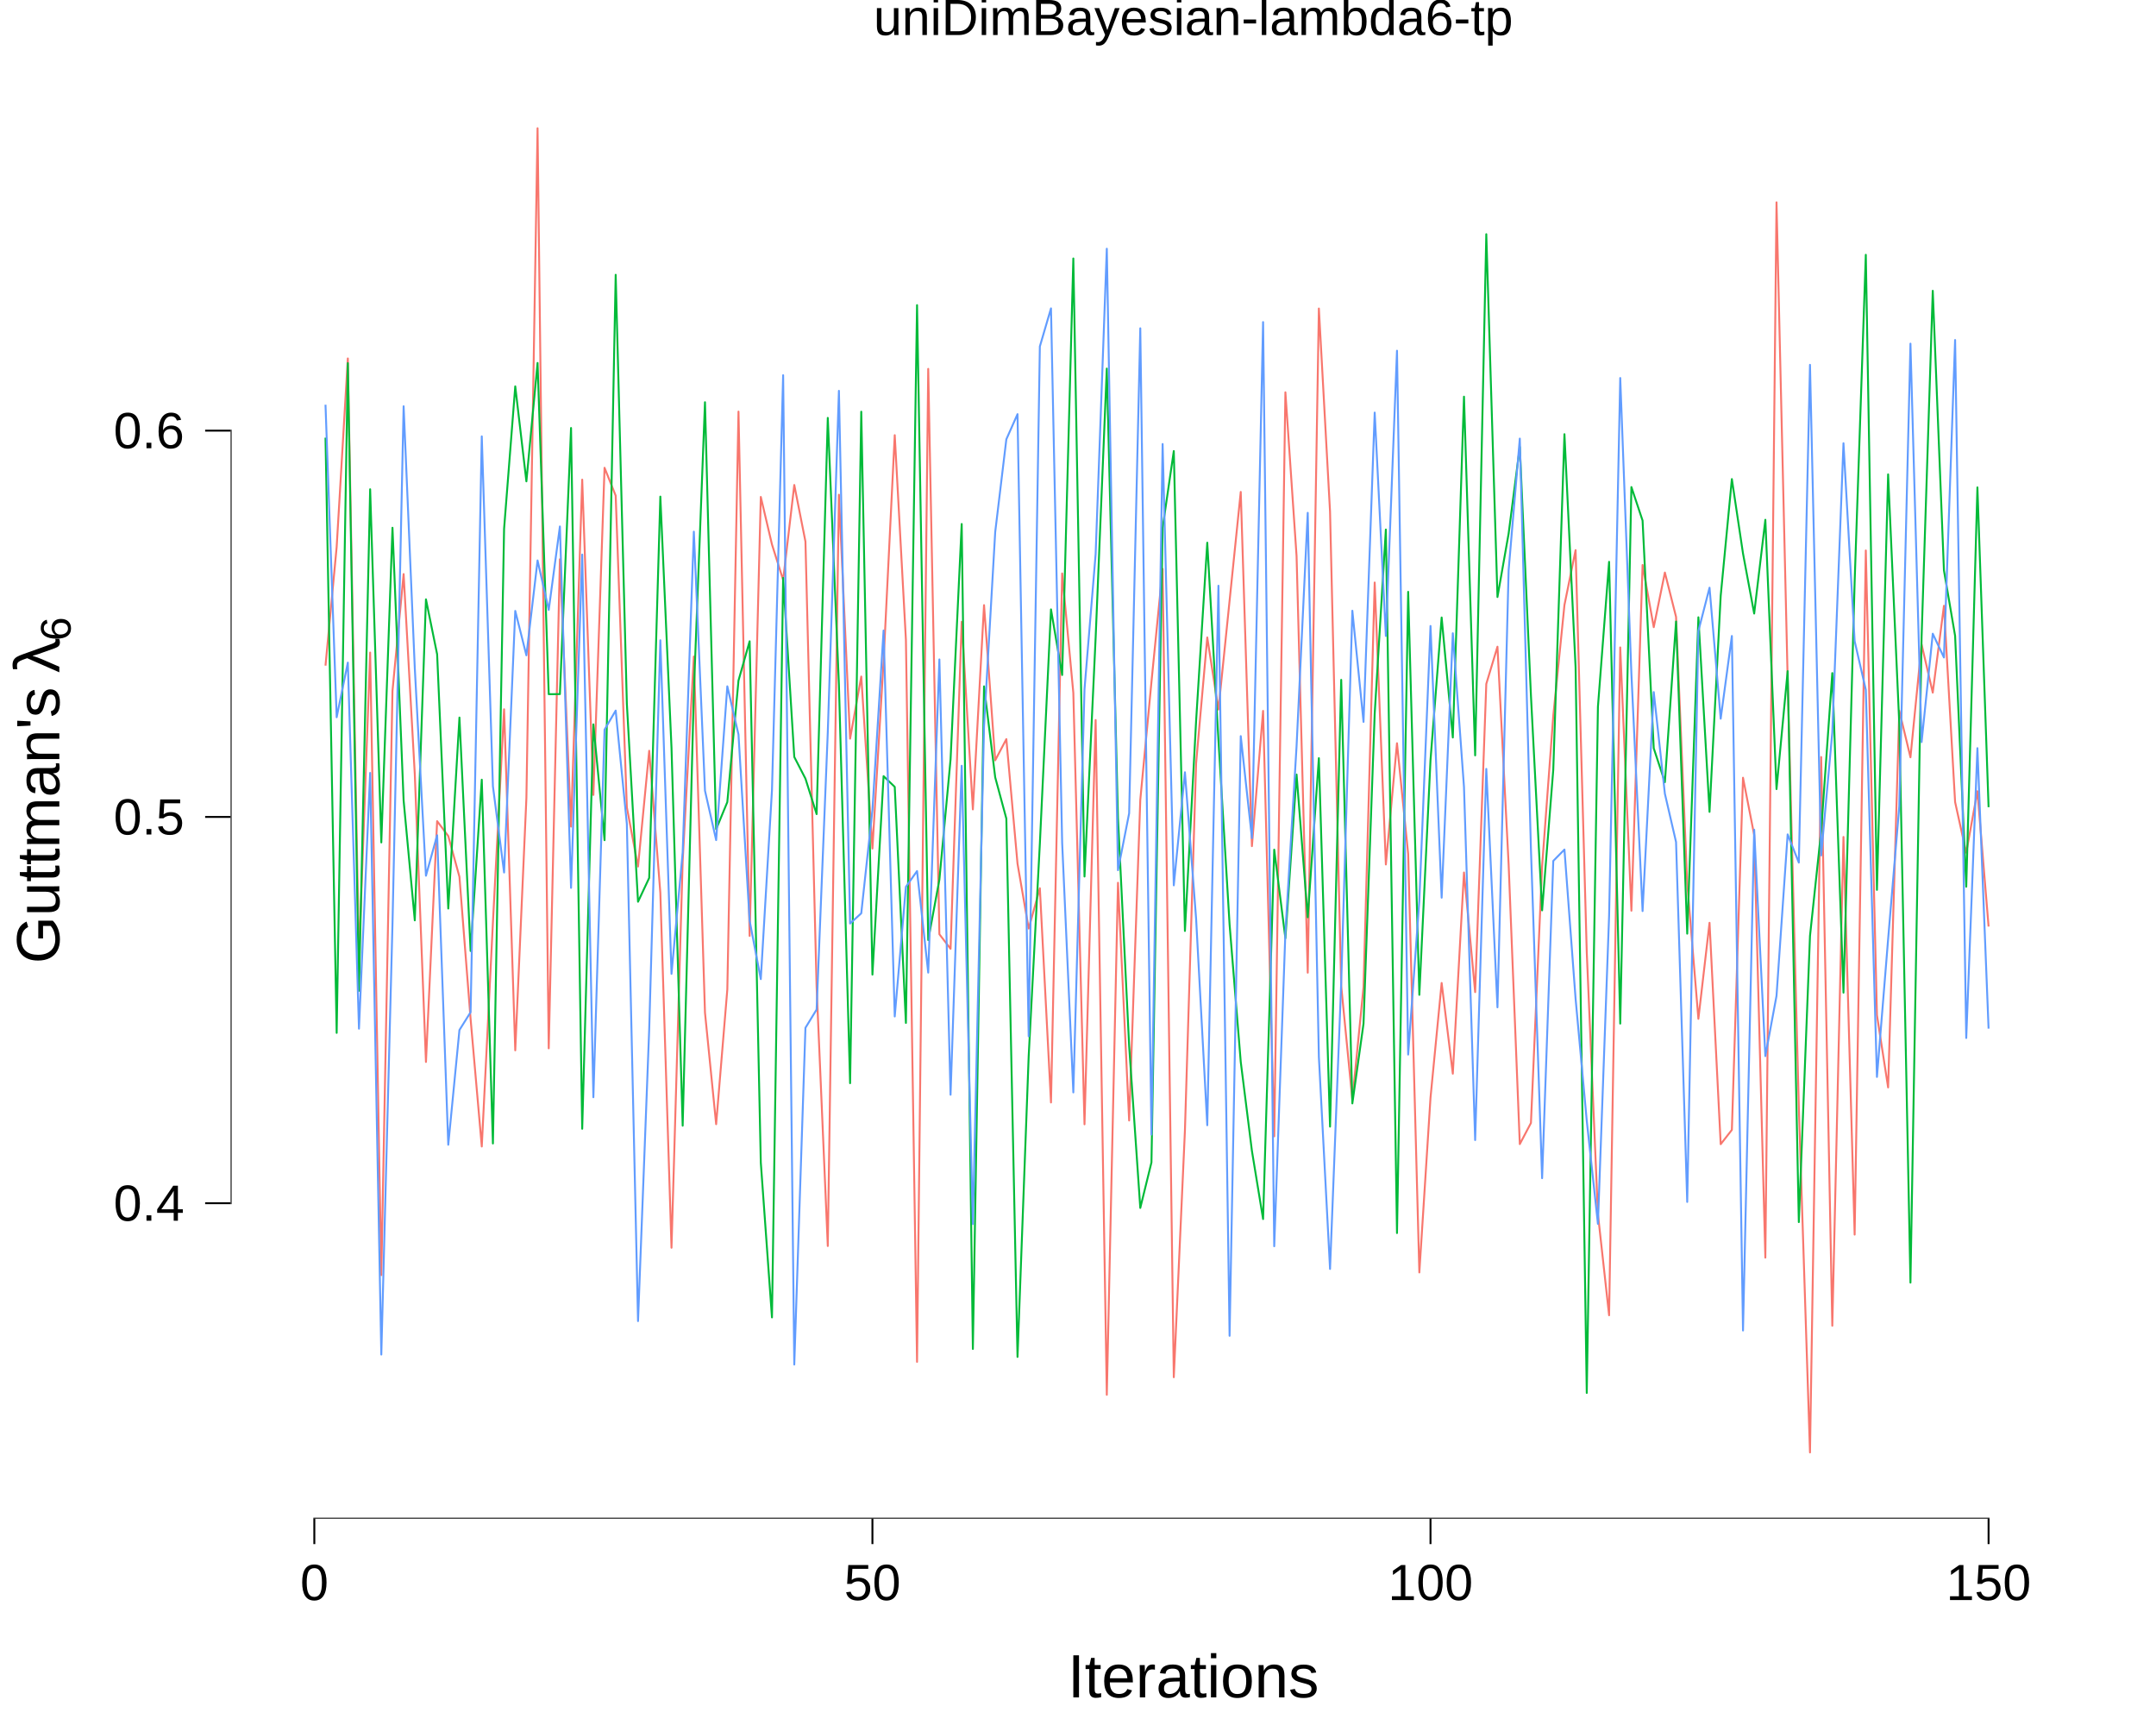
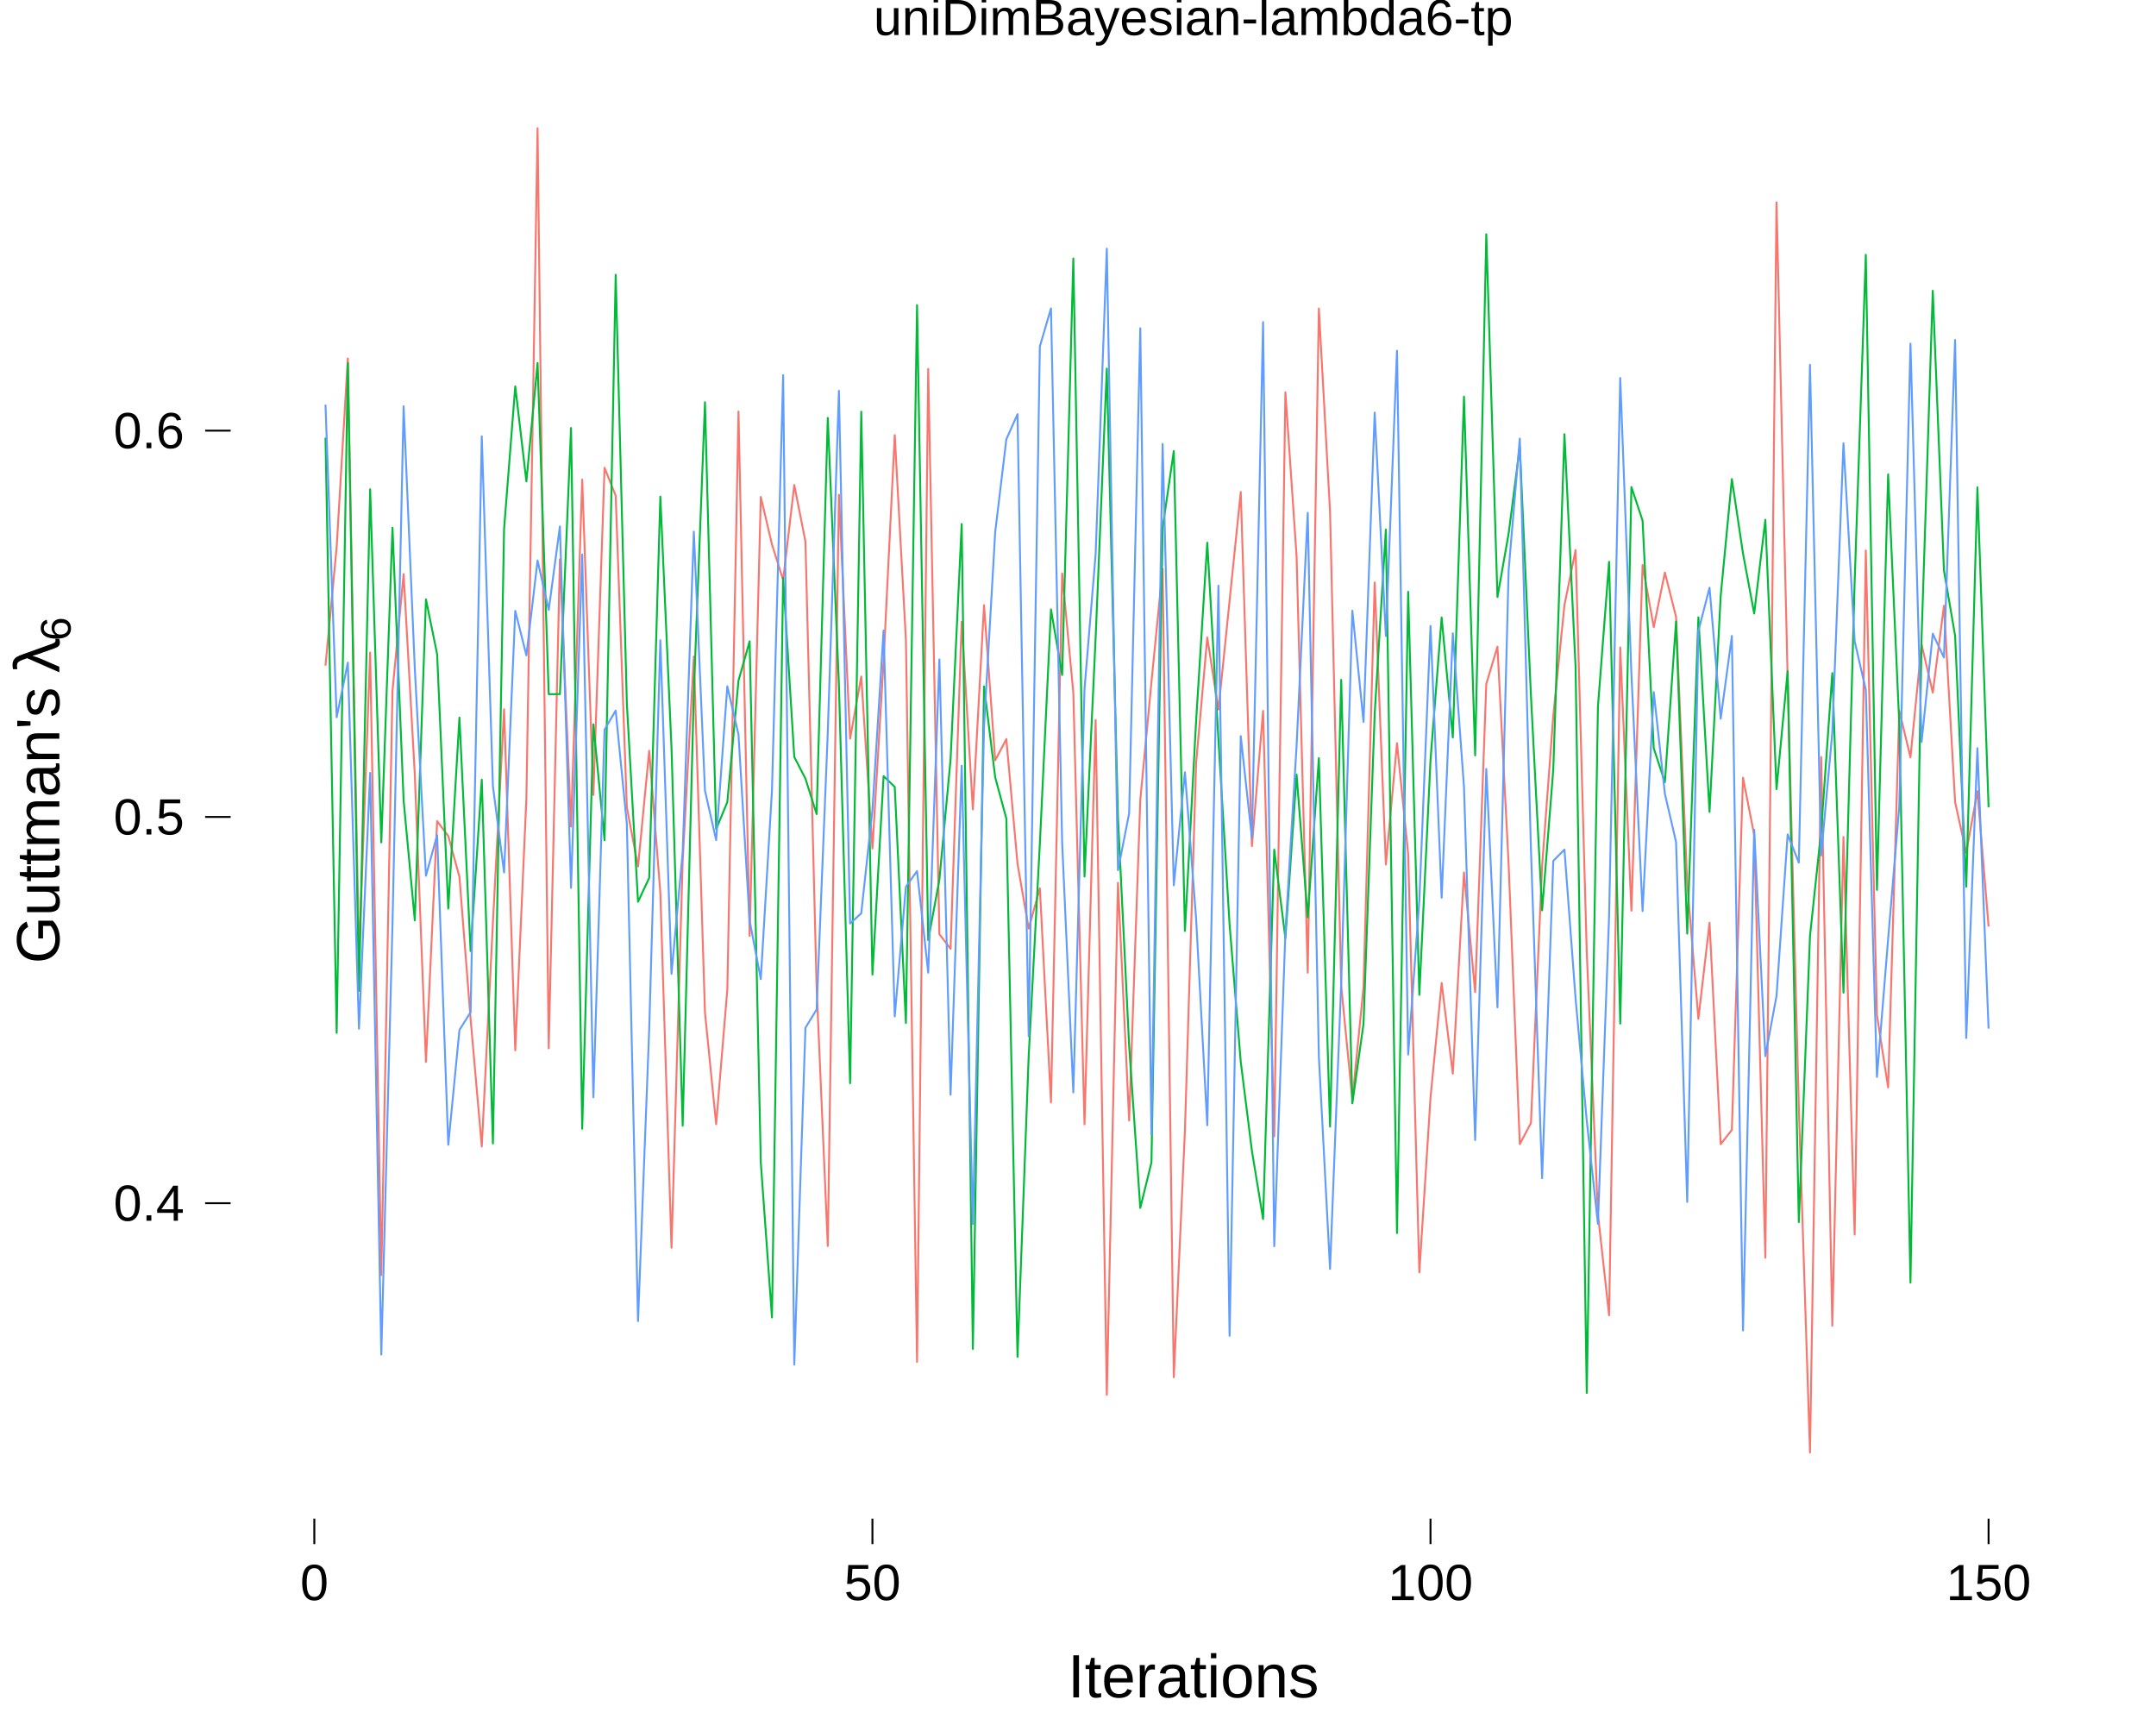
<svg xmlns="http://www.w3.org/2000/svg" viewBox="0 0 720.00 576.00">
  <defs>
    <style type="text/css">
    line, polyline, polygon, path, rect, circle {
      fill: none;
      stroke: #000000;
      stroke-linecap: round;
      stroke-linejoin: round;
      stroke-miterlimit: 10.00;
    }
  </style>
  </defs>
  <rect width="100%" height="100%" style="stroke: none; fill: #FFFFFF;" />
  <rect x="0.00" y="0.00" width="720.00" height="576.00" style="stroke-width: 10.67; stroke: none;" />
  <defs>
    <clipPath id="cpNzcuMDJ8NzIwLjAwfDUwNy4xMHwyMC43MQ==">
      <rect x="77.02" y="20.71" width="642.98" height="486.38" />
    </clipPath>
  </defs>
  <rect x="77.02" y="20.71" width="642.98" height="486.38" style="stroke-width: 10.67; stroke: none;" clip-path="url(#cpNzcuMDJ8NzIwLjAwfDUwNy4xMHwyMC43MQ==)" />
  <polyline points="108.70,222.27 112.43,182.62 116.16,119.69 119.88,320.05 123.61,217.90 127.34,425.79 131.07,230.72 134.79,191.69 138.52,258.54 142.25,354.60 145.98,274.19 149.70,279.16 153.43,292.77 157.16,340.31 160.89,382.83 164.61,308.04 168.34,236.84 172.07,350.72 175.79,266.49 179.52,42.82 183.25,350.05 186.98,186.74 190.70,276.01 194.43,160.16 198.16,265.44 201.89,156.20 205.61,165.51 209.34,269.60 213.07,289.35 216.80,250.69 220.52,298.12 224.25,416.64 227.98,287.48 231.71,219.23 235.43,338.14 239.16,375.38 242.89,330.39 246.62,137.44 250.34,312.51 254.07,165.93 257.80,181.80 261.53,193.65 265.25,161.94 268.98,180.83 272.71,329.57 276.44,416.06 280.16,165.20 283.89,246.65 287.62,225.90 291.35,283.34 295.07,220.84 298.80,145.31 302.53,213.65 306.25,454.74 309.98,123.17 313.71,311.96 317.44,316.81 321.16,207.62 324.89,270.27 328.62,202.06 332.35,253.88 336.07,246.80 339.80,288.38 343.53,310.05 347.26,296.60 350.98,368.13 354.71,191.48 358.44,231.37 362.17,375.42 365.89,240.43 369.62,465.74 373.35,294.77 377.08,374.15 380.80,267.09 384.53,227.72 388.26,189.97 391.99,459.87 395.71,377.46 399.44,254.88 403.17,212.85 406.90,236.91 410.62,200.61 414.35,164.26 418.08,282.54 421.81,237.38 425.53,379.44 429.26,131.00 432.99,185.66 436.72,324.79 440.44,103.02 444.17,170.85 447.90,329.23 451.62,367.22 455.35,329.60 459.08,194.51 462.81,288.66 466.53,248.18 470.26,285.18 473.99,424.89 477.72,366.54 481.44,328.23 485.17,358.52 488.90,291.34 492.63,331.28 496.35,228.36 500.08,215.94 503.81,288.66 507.54,382.03 511.26,374.98 514.99,289.18 518.72,239.02 522.45,202.03 526.17,183.69 529.90,317.93 533.63,405.38 537.36,439.19 541.08,216.18 544.81,304.09 548.54,188.65 552.27,209.42 555.99,191.18 559.72,205.98 563.45,294.94 567.18,340.20 570.90,308.13 574.63,382.06 578.36,377.28 582.08,259.69 585.81,278.80 589.54,419.94 593.27,67.56 596.99,226.60 600.72,369.68 604.45,484.99 608.18,252.78 611.90,442.68 615.63,279.47 619.36,412.25 623.09,183.81 626.81,338.96 630.54,363.11 634.27,237.32 638.00,252.87 641.72,215.19 645.45,231.28 649.18,202.28 652.91,267.81 656.63,284.72 660.36,264.19 664.09,309.39 " style="stroke-width: 0.64; stroke: #F8766D; stroke-linecap: butt;" clip-path="url(#cpNzcuMDJ8NzIwLjAwfDUwNy4xMHwyMC43MQ==)" />
  <polyline points="108.70,146.14 112.43,344.89 116.16,121.26 119.88,330.84 123.61,163.37 127.34,281.30 131.07,176.22 134.79,267.30 138.52,307.32 142.25,200.13 145.98,218.47 149.70,303.37 153.43,239.60 157.16,317.55 160.89,260.35 164.61,381.82 168.34,176.56 172.07,129.01 175.79,160.73 179.52,121.20 183.25,231.80 186.98,231.77 190.70,142.91 194.43,376.91 198.16,241.88 201.89,280.55 205.61,91.76 209.34,235.00 213.07,301.10 216.80,293.15 220.52,165.82 224.25,249.73 227.98,375.88 231.71,231.15 235.43,134.31 239.16,276.89 242.89,267.82 246.62,227.24 250.34,214.13 254.07,388.17 257.80,439.90 261.53,192.97 265.25,252.76 268.98,259.99 272.71,271.84 276.44,139.54 280.16,228.65 283.89,361.69 287.62,137.47 291.35,325.43 295.07,259.17 298.80,262.75 302.53,341.57 306.25,101.89 309.98,313.89 313.71,293.73 317.44,253.58 321.16,174.97 324.89,450.43 328.62,229.18 332.35,259.56 336.07,273.34 339.80,453.09 343.53,352.70 347.26,281.73 350.98,203.48 354.71,225.39 358.44,86.31 362.17,292.68 365.89,212.90 369.62,123.07 373.35,273.15 377.08,349.23 380.80,403.34 384.53,388.15 388.26,176.21 391.99,150.61 395.71,310.86 399.44,240.74 403.17,181.21 406.90,247.05 410.62,308.69 414.35,354.57 418.08,384.29 421.81,407.06 425.53,283.71 429.26,313.29 432.99,258.62 436.72,306.30 440.44,253.16 444.17,376.19 447.90,227.01 451.62,368.44 455.35,341.82 459.08,238.34 462.81,176.82 466.53,411.73 470.26,197.62 473.99,332.19 477.72,253.79 481.44,206.19 485.17,246.26 488.90,132.45 492.63,252.23 496.35,78.20 500.08,199.35 503.81,178.15 507.54,149.25 511.26,232.27 514.99,303.98 518.72,256.98 522.45,144.98 526.17,222.83 529.90,465.12 533.63,236.02 537.36,187.60 541.08,341.79 544.81,162.64 548.54,173.82 552.27,249.86 555.99,261.18 559.72,207.53 563.45,311.76 567.18,206.12 570.90,271.09 574.63,198.97 578.36,159.97 582.08,184.82 585.81,204.87 589.54,173.56 593.27,263.49 596.99,224.11 600.72,408.07 604.45,312.53 608.18,277.52 611.90,224.75 615.63,331.46 619.36,194.33 623.09,85.08 626.81,297.14 630.54,158.40 634.27,241.71 638.00,428.28 641.72,212.68 645.45,97.10 649.18,190.45 652.91,212.31 656.63,296.08 660.36,162.75 664.09,269.53 " style="stroke-width: 0.64; stroke: #00BA38; stroke-linecap: butt;" clip-path="url(#cpNzcuMDJ8NzIwLjAwfDUwNy4xMHwyMC43MQ==)" />
  <polyline points="108.70,135.14 112.43,239.50 116.16,221.25 119.88,343.49 123.61,258.09 127.34,452.30 131.07,308.57 134.79,135.66 138.52,223.12 142.25,292.41 145.98,278.90 149.70,382.25 153.43,343.94 157.16,337.98 160.89,145.71 164.61,262.52 168.34,291.34 172.07,203.99 175.79,218.83 179.52,187.14 183.25,203.66 186.98,175.79 190.70,296.47 194.43,185.18 198.16,366.38 201.89,243.65 205.61,237.27 209.34,275.12 213.07,441.13 216.80,343.78 220.52,213.79 224.25,325.18 227.98,284.63 231.71,177.53 235.43,264.02 239.16,280.52 242.89,229.17 246.62,245.26 250.34,307.42 254.07,326.94 257.80,263.90 261.53,125.29 265.25,455.64 268.98,343.20 272.71,337.10 276.44,244.52 280.16,130.50 283.89,308.37 287.62,304.96 291.35,270.44 295.07,210.54 298.80,339.41 302.53,296.12 306.25,290.86 309.98,324.77 313.71,220.19 317.44,365.55 321.16,255.70 324.89,408.73 328.62,242.50 332.35,177.65 336.07,146.69 339.80,138.29 343.53,346.03 347.26,115.68 350.98,102.97 354.71,281.47 358.44,364.77 362.17,230.15 365.89,185.01 369.62,83.05 373.35,290.57 377.08,271.57 380.80,109.62 384.53,378.84 388.26,148.26 391.99,295.63 395.71,257.87 399.44,306.75 403.17,375.73 406.90,195.58 410.62,446.04 414.35,245.80 418.08,279.86 421.81,107.55 425.53,416.14 429.26,311.32 432.99,249.15 436.72,171.24 440.44,352.91 444.17,423.72 447.90,328.19 451.62,203.93 455.35,241.05 459.08,137.77 462.81,212.36 466.53,117.11 470.26,352.13 473.99,300.74 477.72,209.02 481.44,299.75 485.17,211.45 488.90,262.81 492.63,380.68 496.35,256.75 500.08,336.36 503.81,190.41 507.54,146.45 511.26,283.59 514.99,393.41 518.72,287.47 522.45,283.68 526.17,333.49 529.90,374.22 533.63,408.67 537.36,305.86 541.08,126.22 544.81,225.04 548.54,304.22 552.27,231.09 555.99,265.03 559.72,281.17 563.45,401.34 567.18,210.70 570.90,196.24 574.63,239.98 578.36,212.36 582.08,444.27 585.81,277.04 589.54,352.65 593.27,332.53 596.99,278.61 600.72,288.03 604.45,121.82 608.18,285.65 611.90,244.55 615.63,148.00 619.36,214.08 623.09,230.33 626.81,359.60 630.54,313.61 634.27,269.22 638.00,114.75 641.72,247.78 645.45,211.60 649.18,219.54 652.91,113.53 656.63,346.60 660.36,249.82 664.09,343.47 " style="stroke-width: 0.64; stroke: #619CFF; stroke-linecap: butt;" clip-path="url(#cpNzcuMDJ8NzIwLjAwfDUwNy4xMHwyMC43MQ==)" />
-   <line x1="104.65" y1="507.10" x2="664.41" y2="507.10" style="stroke-width: 0.64; stroke-linecap: butt;" clip-path="url(#cpNzcuMDJ8NzIwLjAwfDUwNy4xMHwyMC43MQ==)" />
-   <line x1="77.02" y1="402.09" x2="77.02" y2="143.49" style="stroke-width: 0.64; stroke-linecap: butt;" clip-path="url(#cpNzcuMDJ8NzIwLjAwfDUwNy4xMHwyMC43MQ==)" />
  <rect x="77.02" y="20.71" width="642.98" height="486.38" style="stroke-width: 0.00; stroke: none;" clip-path="url(#cpNzcuMDJ8NzIwLjAwfDUwNy4xMHwyMC43MQ==)" />
  <defs>
    <clipPath id="cpMC4wMHw3MjAuMDB8NTc2LjAwfDAuMDA=">
      <rect x="0.00" y="0.00" width="720.00" height="576.00" />
    </clipPath>
  </defs>
  <polyline points="77.02,507.10 77.02,20.71 " style="stroke-width: 0.00; stroke: none; stroke-linecap: butt;" clip-path="url(#cpMC4wMHw3MjAuMDB8NTc2LjAwfDAuMDA=)" />
  <g clip-path="url(#cpMC4wMHw3MjAuMDB8NTc2LjAwfDAuMDA=)">
    <text x="37.92" y="407.62" style="font-size: 17.00px; font-family: Liberation Sans;" textLength="23.62px" lengthAdjust="spacingAndGlyphs">0.4</text>
  </g>
  <g clip-path="url(#cpMC4wMHw3MjAuMDB8NTc2LjAwfDAuMDA=)">
    <text x="37.92" y="278.64" style="font-size: 17.00px; font-family: Liberation Sans;" textLength="23.62px" lengthAdjust="spacingAndGlyphs">0.5</text>
  </g>
  <g clip-path="url(#cpMC4wMHw3MjAuMDB8NTc2LjAwfDAuMDA=)">
    <text x="37.92" y="149.66" style="font-size: 17.00px; font-family: Liberation Sans;" textLength="23.62px" lengthAdjust="spacingAndGlyphs">0.6</text>
  </g>
  <polyline points="68.51,401.77 77.02,401.77 " style="stroke-width: 0.64; stroke-linecap: butt;" clip-path="url(#cpMC4wMHw3MjAuMDB8NTc2LjAwfDAuMDA=)" />
  <polyline points="68.51,272.79 77.02,272.79 " style="stroke-width: 0.64; stroke-linecap: butt;" clip-path="url(#cpMC4wMHw3MjAuMDB8NTc2LjAwfDAuMDA=)" />
  <polyline points="68.51,143.80 77.02,143.80 " style="stroke-width: 0.64; stroke-linecap: butt;" clip-path="url(#cpMC4wMHw3MjAuMDB8NTc2LjAwfDAuMDA=)" />
  <polyline points="77.02,507.10 720.00,507.10 " style="stroke-width: 0.00; stroke: none; stroke-linecap: butt;" clip-path="url(#cpMC4wMHw3MjAuMDB8NTc2LjAwfDAuMDA=)" />
  <polyline points="104.97,515.60 104.97,507.10 " style="stroke-width: 0.64; stroke-linecap: butt;" clip-path="url(#cpMC4wMHw3MjAuMDB8NTc2LjAwfDAuMDA=)" />
  <polyline points="291.35,515.60 291.35,507.10 " style="stroke-width: 0.64; stroke-linecap: butt;" clip-path="url(#cpMC4wMHw3MjAuMDB8NTc2LjAwfDAuMDA=)" />
  <polyline points="477.72,515.60 477.72,507.10 " style="stroke-width: 0.64; stroke-linecap: butt;" clip-path="url(#cpMC4wMHw3MjAuMDB8NTc2LjAwfDAuMDA=)" />
  <polyline points="664.09,515.60 664.09,507.10 " style="stroke-width: 0.64; stroke-linecap: butt;" clip-path="url(#cpMC4wMHw3MjAuMDB8NTc2LjAwfDAuMDA=)" />
  <g clip-path="url(#cpMC4wMHw3MjAuMDB8NTc2LjAwfDAuMDA=)">
    <text x="100.25" y="534.28" style="font-size: 17.00px; font-family: Liberation Sans;" textLength="9.45px" lengthAdjust="spacingAndGlyphs">0</text>
  </g>
  <g clip-path="url(#cpMC4wMHw3MjAuMDB8NTc2LjAwfDAuMDA=)">
    <text x="281.89" y="534.28" style="font-size: 17.00px; font-family: Liberation Sans;" textLength="18.91px" lengthAdjust="spacingAndGlyphs">50</text>
  </g>
  <g clip-path="url(#cpMC4wMHw3MjAuMDB8NTc2LjAwfDAuMDA=)">
    <text x="463.54" y="534.28" style="font-size: 17.00px; font-family: Liberation Sans;" textLength="28.36px" lengthAdjust="spacingAndGlyphs">100</text>
  </g>
  <g clip-path="url(#cpMC4wMHw3MjAuMDB8NTc2LjAwfDAuMDA=)">
    <text x="649.91" y="534.28" style="font-size: 17.00px; font-family: Liberation Sans;" textLength="28.36px" lengthAdjust="spacingAndGlyphs">150</text>
  </g>
  <g clip-path="url(#cpMC4wMHw3MjAuMDB8NTc2LjAwfDAuMDA=)">
    <text x="356.55" y="566.78" style="font-size: 20.40px; font-family: Liberation Sans;" textLength="83.92px" lengthAdjust="spacingAndGlyphs">Iterations</text>
  </g>
  <g clip-path="url(#cpMC4wMHw3MjAuMDB8NTc2LjAwfDAuMDA=)">
    <text transform="translate(19.81,321.77) rotate(-90)" style="font-size: 20.40px; font-family: Liberation Sans;" textLength="92.31px" lengthAdjust="spacingAndGlyphs">Guttman's</text>
  </g>
  <g clip-path="url(#cpMC4wMHw3MjAuMDB8NTc2LjAwfDAuMDA=)">
    <text transform="translate(19.81,229.46) rotate(-90)" style="font-size: 20.40px; font-family: Symbola;" textLength="5.09px" lengthAdjust="spacingAndGlyphs"> </text>
  </g>
  <g clip-path="url(#cpMC4wMHw3MjAuMDB8NTc2LjAwfDAuMDA=)">
    <text transform="translate(19.81,224.37) rotate(-90)" style="font-size: 20.40px; font-family: Symbola;" textLength="10.39px" lengthAdjust="spacingAndGlyphs">λ</text>
  </g>
  <g clip-path="url(#cpMC4wMHw3MjAuMDB8NTc2LjAwfDAuMDA=)">
    <text transform="translate(23.58,213.98) rotate(-90)" style="font-size: 14.28px; font-family: Liberation Sans;" textLength="7.94px" lengthAdjust="spacingAndGlyphs">6</text>
  </g>
  <g clip-path="url(#cpMC4wMHw3MjAuMDB8NTc2LjAwfDAuMDA=)">
    <text x="291.74" y="11.70" style="font-size: 17.00px; font-family: Liberation Sans;" textLength="213.53px" lengthAdjust="spacingAndGlyphs">uniDimBayesian-lambda6-tp</text>
  </g>
</svg>
